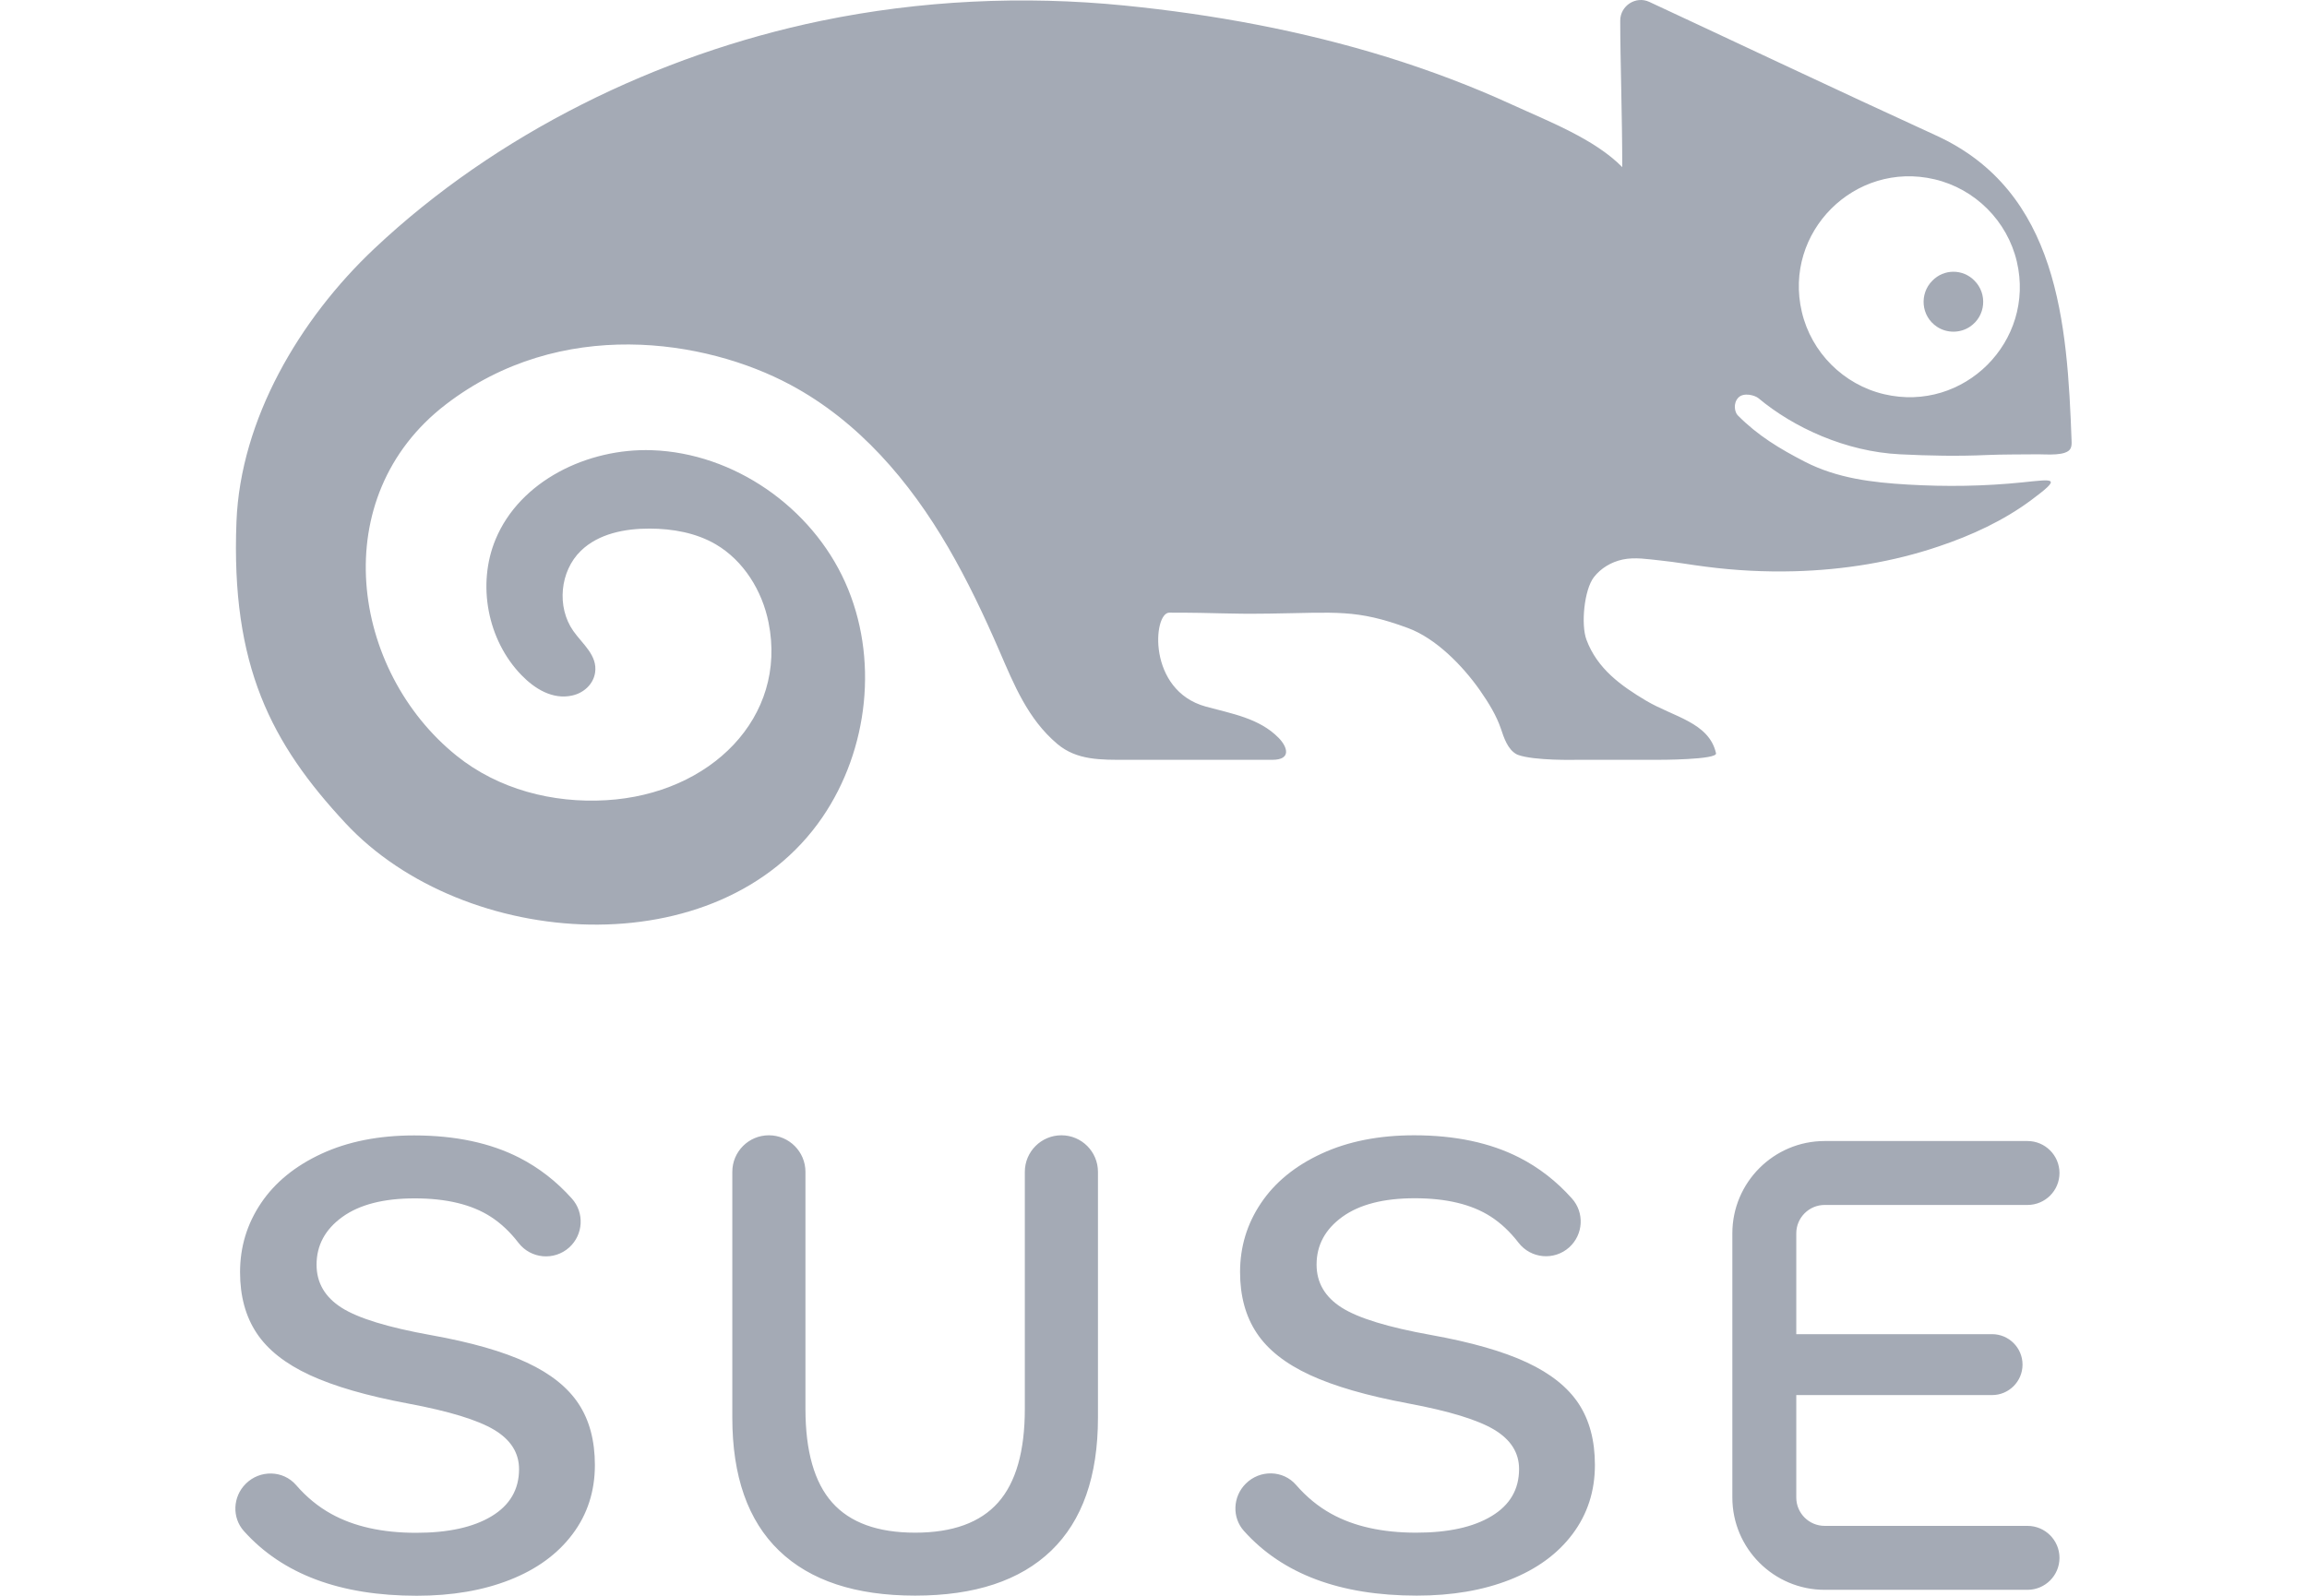
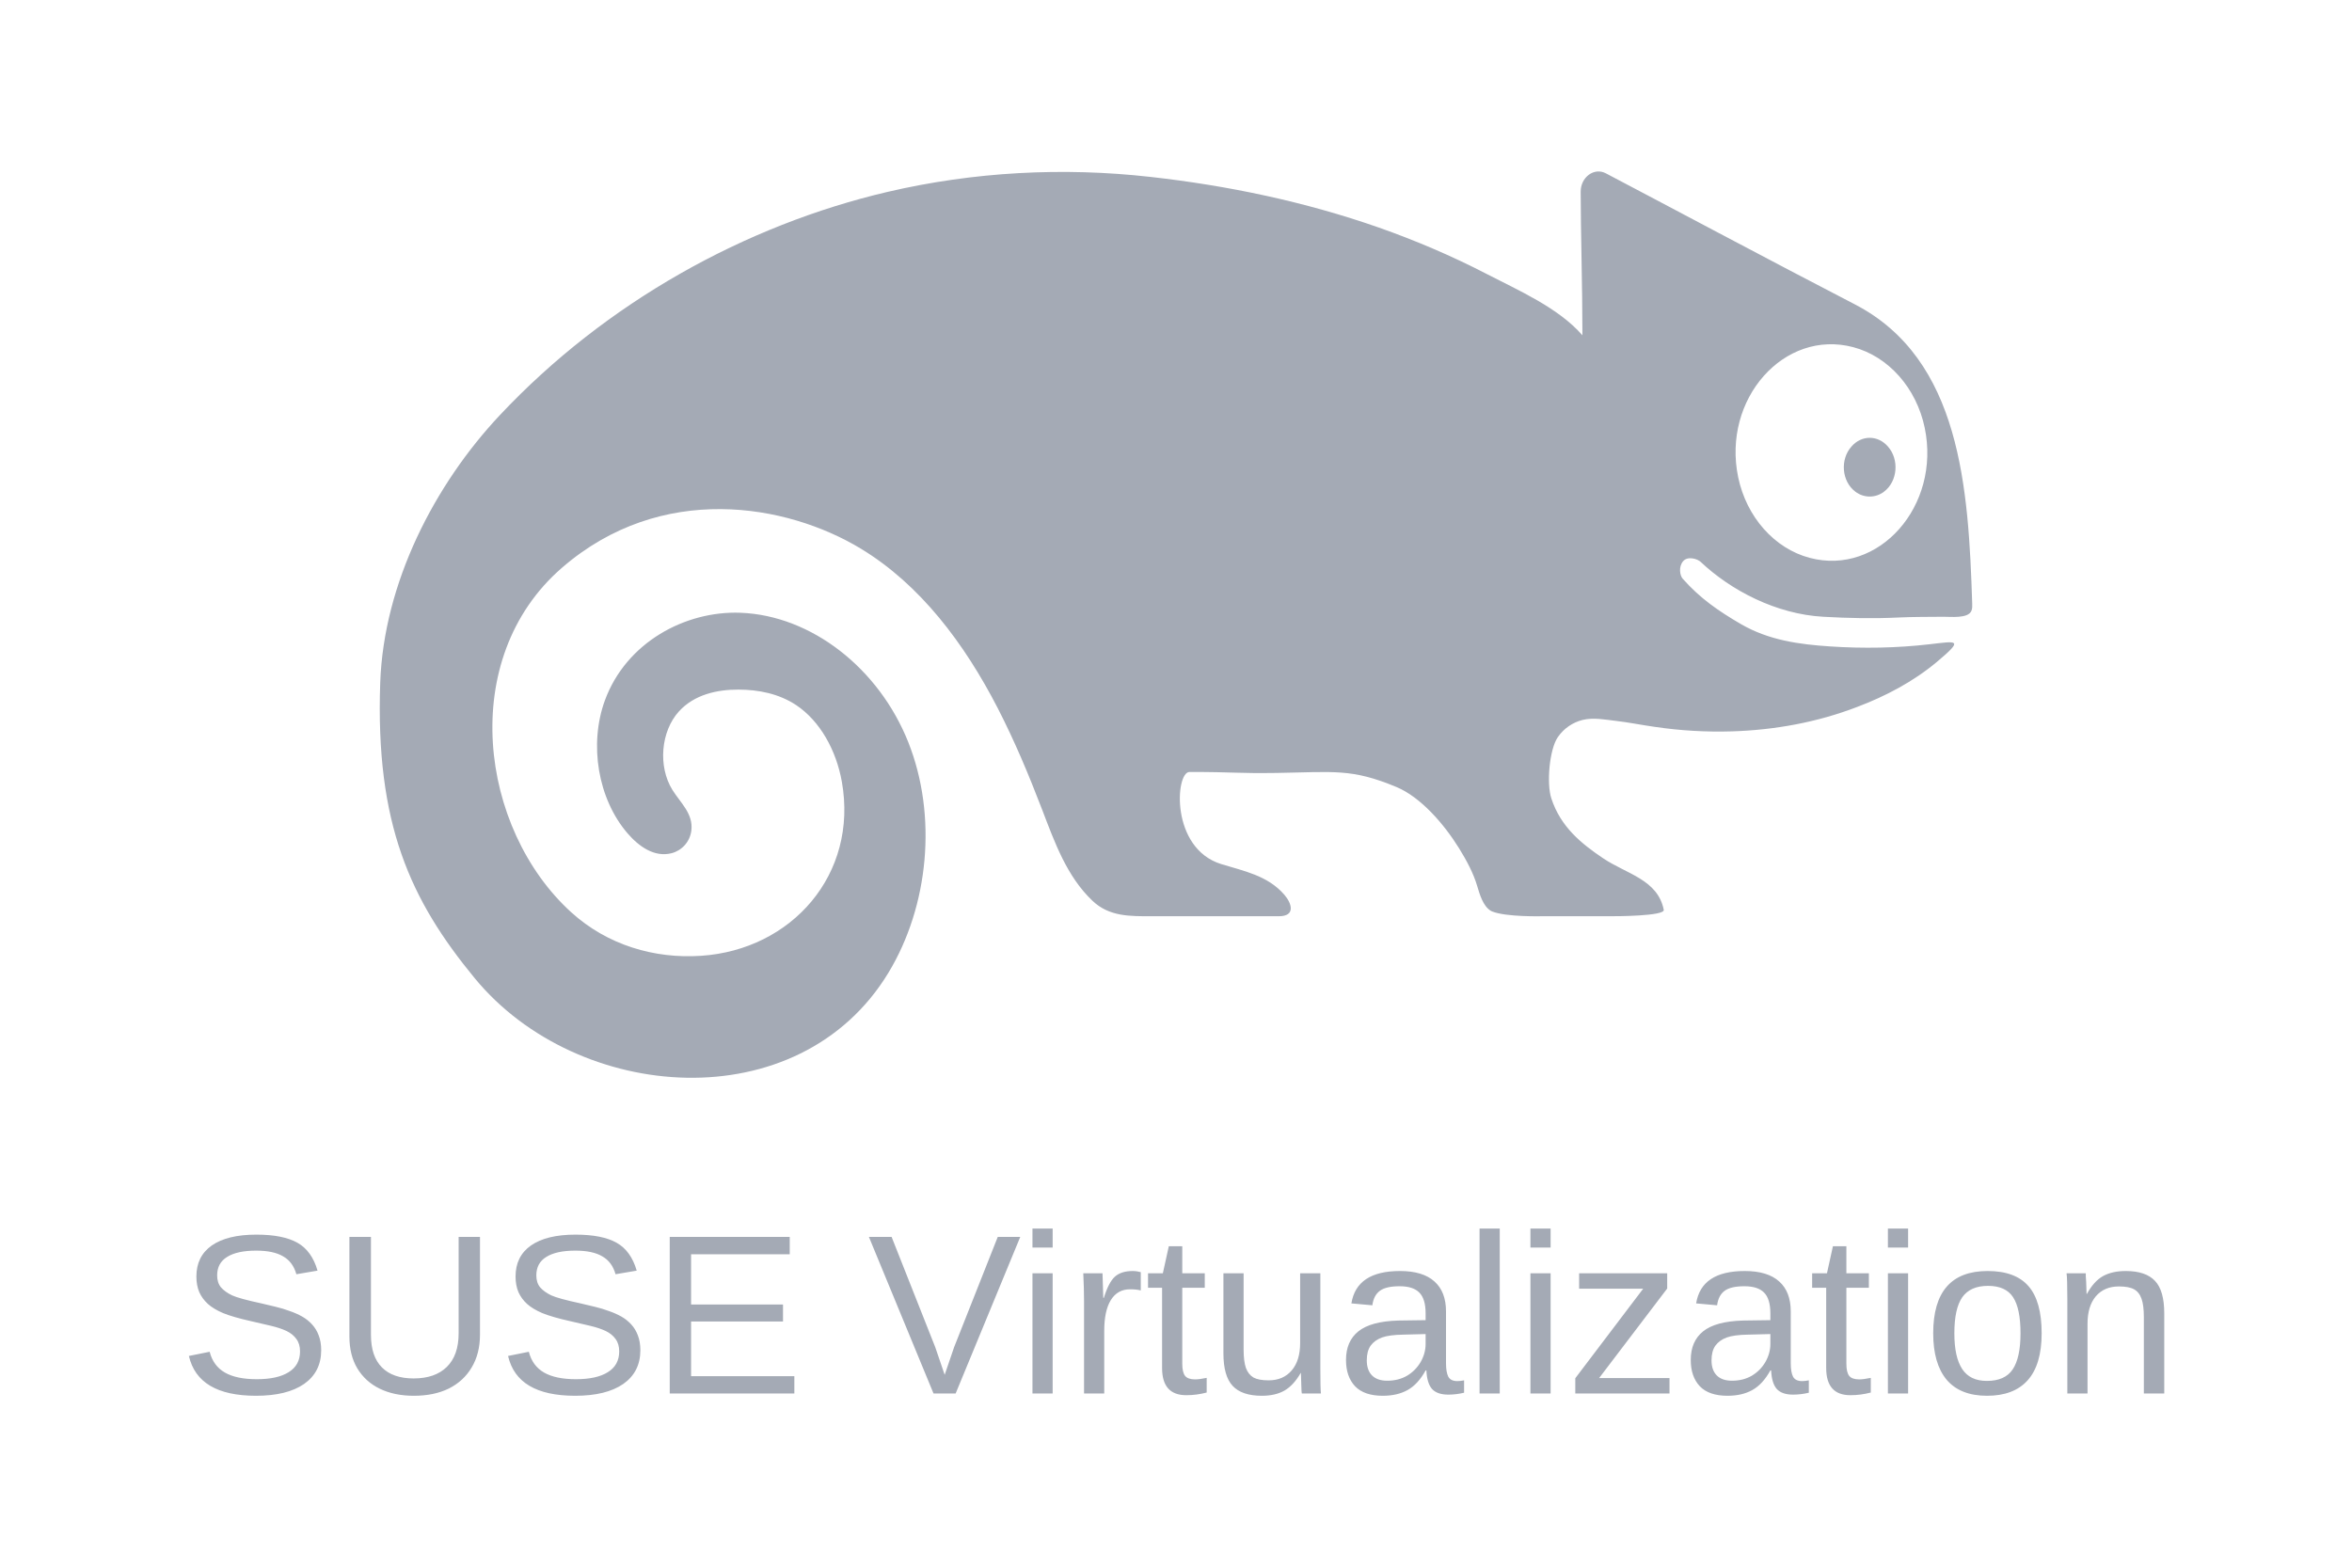
- <svg xmlns="http://www.w3.org/2000/svg" version="1.1" x="0" y="0" width="185" height="128" viewBox="0 0 185 128" id="svg9">
+ <svg xmlns="http://www.w3.org/2000/svg" version="1.1" x="0" y="0" width="192" height="128" viewBox="0 0 192 128" id="svg9">
  <defs id="defs13" />
-   <g id="Layer_1" transform="matrix(1.199937,0,0,1.199937,-15.5589,-34.4677)" style="fill:#a4aab5;fill-opacity:1">
-     <g id="g6" style="fill:#a4aab5;fill-opacity:1">
-       <path d="m 148.462,130.726 h -13.556 c -1.044,0 -1.896,-0.849 -1.896,-1.895 v -6.849 h 13.083 c 1.124,0 2.037,-0.911 2.037,-2.036 0,-1.125 -0.913,-2.036 -2.037,-2.036 H 133.01 v -6.739 c 0,-1.046 0.852,-1.898 1.896,-1.898 h 13.556 c 1.18,0 2.138,-0.955 2.138,-2.135 0,-1.18 -0.958,-2.138 -2.138,-2.138 h -13.556 c -3.399,0 -6.168,2.768 -6.168,6.171 v 17.66 c 0,3.401 2.769,6.169 6.168,6.169 h 13.556 c 1.18,0 2.138,-0.956 2.138,-2.136 0,-1.181 -0.958,-2.138 -2.138,-2.138 m -39.861,-12.761 c -2.865,-0.514 -4.858,-1.123 -5.974,-1.832 -1.116,-0.709 -1.675,-1.667 -1.675,-2.874 0,-1.296 0.573,-2.36 1.72,-3.19 1.147,-0.829 2.76,-1.244 4.844,-1.244 2.111,0 3.801,0.406 5.069,1.222 0.681,0.438 1.303,1.022 1.863,1.75 0.826,1.071 2.384,1.212 3.389,0.308 0.946,-0.854 1.029,-2.319 0.177,-3.268 -1.027,-1.149 -2.197,-2.059 -3.507,-2.728 -1.946,-0.995 -4.292,-1.493 -7.036,-1.493 -2.355,0 -4.414,0.408 -6.177,1.222 -1.765,0.813 -3.118,1.916 -4.051,3.303 -0.937,1.387 -1.404,2.927 -1.404,4.616 0,1.6 0.368,2.958 1.11,4.073 0.737,1.117 1.923,2.052 3.552,2.806 1.628,0.755 3.815,1.388 6.562,1.901 2.746,0.513 4.668,1.101 5.769,1.764 1.102,0.665 1.653,1.539 1.653,2.624 0,1.359 -0.611,2.408 -1.835,3.146 -1.219,0.74 -2.902,1.109 -5.044,1.109 -2.263,0 -4.156,-0.422 -5.68,-1.267 -0.87,-0.483 -1.649,-1.123 -2.34,-1.92 -0.868,-1.008 -2.424,-1.031 -3.364,-0.091 l -0.009,0.009 c -0.86,0.859 -0.926,2.251 -0.114,3.155 2.582,2.883 6.434,4.322 11.551,4.322 2.354,0 4.428,-0.354 6.224,-1.063 1.795,-0.708 3.189,-1.726 4.185,-3.054 0.997,-1.328 1.494,-2.867 1.494,-4.617 0,-1.629 -0.362,-2.993 -1.086,-4.095 -0.725,-1.1 -1.877,-2.021 -3.462,-2.76 -1.583,-0.74 -3.719,-1.35 -6.404,-1.834 m -66.83,0.01 c -2.866,-0.516 -4.858,-1.123 -5.975,-1.832 -1.116,-0.711 -1.674,-1.668 -1.674,-2.876 0,-1.296 0.574,-2.36 1.72,-3.19 1.147,-0.828 2.76,-1.244 4.843,-1.244 2.11,0 3.8,0.407 5.068,1.222 0.683,0.438 1.304,1.022 1.864,1.752 0.825,1.07 2.384,1.21 3.39,0.307 0.946,-0.856 1.028,-2.319 0.176,-3.269 -1.027,-1.148 -2.198,-2.057 -3.507,-2.728 -1.946,-0.995 -4.293,-1.492 -7.037,-1.492 -2.354,0 -4.412,0.407 -6.177,1.221 -1.765,0.815 -3.116,1.917 -4.051,3.303 -0.935,1.389 -1.402,2.927 -1.402,4.617 0,1.599 0.368,2.958 1.108,4.072 0.739,1.118 1.924,2.053 3.553,2.807 1.629,0.754 3.816,1.387 6.561,1.901 2.746,0.513 4.669,1.101 5.771,1.765 1.1,0.662 1.652,1.538 1.652,2.623 0,1.358 -0.612,2.407 -1.833,3.146 -1.222,0.74 -2.904,1.109 -5.045,1.109 -2.264,0 -4.157,-0.422 -5.68,-1.268 -0.871,-0.483 -1.65,-1.123 -2.339,-1.92 -0.868,-1.007 -2.427,-1.031 -3.367,-0.09 l -0.008,0.009 c -0.86,0.858 -0.925,2.251 -0.115,3.155 2.583,2.882 6.434,4.322 11.553,4.322 2.353,0 4.427,-0.355 6.222,-1.064 1.796,-0.708 3.19,-1.727 4.186,-3.054 0.997,-1.326 1.494,-2.867 1.494,-4.617 0,-1.628 -0.362,-2.993 -1.087,-4.094 -0.724,-1.101 -1.876,-2.021 -3.462,-2.76 -1.583,-0.741 -3.717,-1.351 -6.402,-1.833 M 86.342,107.06 v 16.427 c 0,3.922 -1.04,6.886 -3.121,8.893 -2.083,2.006 -5.114,3.008 -9.096,3.008 -3.983,0 -7.016,-1.002 -9.097,-3.008 -2.081,-2.007 -3.122,-4.971 -3.122,-8.893 V 107.06 c 0,-1.35 1.094,-2.444 2.443,-2.444 1.348,0 2.445,1.094 2.445,2.444 v 15.839 c 0,2.836 0.595,4.925 1.787,6.267 1.192,1.342 3.038,2.014 5.544,2.014 2.504,0 4.351,-0.672 5.543,-2.014 1.192,-1.342 1.787,-3.431 1.787,-6.267 V 107.06 c 0,-1.35 1.095,-2.444 2.445,-2.444 1.348,0 2.442,1.094 2.442,2.444" fill="#0c322c" id="path2" style="fill:#a4aab5;fill-opacity:1" />
-       <path d="m 144.609,50.569 c -0.657,0.436 -1.538,0.437 -2.195,0 -1.079,-0.716 -1.182,-2.211 -0.312,-3.079 0.772,-0.8 2.046,-0.8 2.819,-0.001 0.868,0.868 0.763,2.364 -0.312,3.08 m 3.14,-4.361 c 1.252,5.329 -3.537,10.121 -8.866,8.869 -2.712,-0.637 -4.868,-2.79 -5.502,-5.503 -1.251,-5.326 3.536,-10.114 8.864,-8.865 2.711,0.633 4.865,2.786 5.504,5.499 m -35.882,28.659 c 0.612,0.876 1.116,1.721 1.402,2.566 0.2,0.602 0.456,1.393 1.05,1.711 0.034,0.018 0.062,0.033 0.097,0.044 1.087,0.396 3.884,0.329 3.884,0.329 h 5.142 c 0.439,0.007 4.301,-0.004 4.205,-0.437 -0.463,-2.066 -2.855,-2.434 -4.671,-3.515 -1.679,-1 -3.266,-2.133 -3.99,-4.082 -0.374,-1.006 -0.152,-3.327 0.496,-4.173 0.473,-0.61 1.165,-1.016 1.916,-1.18 0.827,-0.177 1.687,-0.024 2.518,0.06 1.021,0.104 2.032,0.289 3.049,0.416 1.969,0.256 3.953,0.359 5.936,0.305 3.274,-0.091 6.555,-0.613 9.658,-1.67 2.165,-0.728 4.299,-1.711 6.141,-3.078 2.094,-1.557 1.546,-1.41 -0.577,-1.193 -2.542,0.261 -5.108,0.297 -7.656,0.147 -2.379,-0.138 -4.724,-0.418 -6.877,-1.524 -1.696,-0.874 -3.151,-1.75 -4.492,-3.105 -0.201,-0.204 -0.327,-0.802 0.041,-1.183 0.356,-0.371 1.113,-0.155 1.346,0.041 2.344,1.96 5.837,3.572 9.457,3.748 1.955,0.097 3.861,0.135 5.819,0.047 0.977,-0.044 2.457,-0.037 3.435,-0.047 0.508,-0.006 1.889,0.139 2.147,-0.397 0.077,-0.157 0.071,-0.338 0.065,-0.513 -0.288,-7.829 -0.867,-16.663 -9.061,-20.406 -6.114,-2.796 -15.281,-7.127 -19.152,-8.924 -0.9,-0.425 -1.95,0.249 -1.95,1.248 0,2.616 0.135,6.374 0.135,9.794 -1.854,-1.89 -4.978,-3.081 -7.359,-4.174 -2.702,-1.241 -5.495,-2.29 -8.332,-3.175 -5.72,-1.771 -11.636,-2.861 -17.586,-3.454 -6.746,-0.672 -13.608,-0.35 -20.257,1.022 -10.942,2.27 -21.698,7.534 -29.864,15.229 -5.013,4.724 -8.946,11.436 -9.213,18.25 -0.379,9.643 2.322,14.823 7.289,20.16 7.919,8.506 24.962,9.696 31.864,-0.39 3.103,-4.542 3.78,-10.701 1.525,-15.718 -2.252,-5.017 -7.433,-8.643 -12.927,-8.827 -4.264,-0.14 -8.805,2.027 -10.438,5.969 -1.247,3.009 -0.537,6.728 1.732,9.066 0.884,0.913 2.081,1.657 3.391,1.365 0.769,-0.17 1.414,-0.75 1.531,-1.532 0.172,-1.154 -0.839,-1.902 -1.459,-2.788 -1.121,-1.599 -0.894,-3.997 0.51,-5.356 1.184,-1.147 2.938,-1.486 4.587,-1.483 1.534,0.003 3.104,0.279 4.429,1.053 1.861,1.094 3.099,3.099 3.524,5.22 1.279,6.333 -3.869,11.479 -10.851,11.884 -3.571,0.212 -7.207,-0.728 -9.995,-2.972 -7.06,-5.679 -8.79,-17.288 -0.718,-23.486 7.659,-5.882 17.331,-4.366 23.03,-1.309 4.565,2.445 7.966,6.447 10.543,10.871 1.292,2.224 2.394,4.548 3.417,6.911 0.984,2.27 1.902,4.558 3.871,6.222 1.304,1.103 2.911,1.063 4.619,1.063 h 9.746 c 1.322,0 1.002,-0.882 0.428,-1.467 -1.292,-1.32 -3.148,-1.619 -4.868,-2.092 -3.926,-1.08 -3.526,-6.279 -2.44,-6.279 3.513,0 3.624,0.104 6.7,0.063 4.442,-0.06 5.783,-0.318 9.254,0.967 1.858,0.687 3.642,2.502 4.804,4.158" fill="#30ba78" id="path4" style="fill:#a4aab5;fill-opacity:1" />
+   <g id="g20" style="display:inline">
+     <g id="g19">
+       <g id="g1">
+         <path d="m 153.791,40.15 c -0.696,0.523 -1.628,0.523 -2.327,0 -1.142,-0.857 -1.252,-2.648 -0.33,-3.683 0.819,-0.958 2.168,-0.958 2.987,-0.002 0.92,1.037 0.808,2.829 -0.33,3.685 m 3.329,-5.22 c 1.328,6.38 -3.749,12.117 -9.396,10.617 -2.875,-0.762 -5.157,-3.34 -5.833,-6.586 -1.324,-6.376 3.75,-12.109 9.396,-10.615 2.873,0.76 5.157,3.336 5.833,6.584 m -38.023,34.313 c 0.645,1.047 1.181,2.059 1.482,3.072 0.213,0.719 0.487,1.667 1.114,2.048 0.035,0.021 0.066,0.041 0.103,0.052 1.152,0.474 4.115,0.394 4.115,0.394 h 5.449 c 0.466,0.008 4.56,-0.006 4.457,-0.523 -0.494,-2.473 -3.025,-2.916 -4.952,-4.21 -1.776,-1.197 -3.462,-2.553 -4.225,-4.886 -0.399,-1.205 -0.163,-3.983 0.523,-4.995 0.5,-0.732 1.238,-1.218 2.031,-1.414 0.879,-0.212 1.79,-0.029 2.669,0.072 1.083,0.124 2.153,0.346 3.233,0.497 2.084,0.307 4.189,0.429 6.29,0.365 3.468,-0.109 6.945,-0.732 10.233,-1.999 2.296,-0.87 4.557,-2.048 6.509,-3.685 2.218,-1.863 1.635,-1.688 -0.614,-1.428 -2.693,0.311 -5.41,0.357 -8.111,0.177 -2.521,-0.165 -5.007,-0.501 -7.288,-1.824 -1.795,-1.047 -3.338,-2.096 -4.762,-3.718 -0.213,-0.245 -0.346,-0.96 0.045,-1.416 0.378,-0.443 1.18,-0.187 1.426,0.051 2.483,2.345 6.187,4.276 10.022,4.486 2.074,0.117 4.091,0.159 6.166,0.058 1.037,-0.054 2.602,-0.047 3.642,-0.058 0.537,-0.008 2,0.167 2.273,-0.476 0.083,-0.187 0.076,-0.402 0.069,-0.612 -0.304,-9.376 -0.918,-19.95 -9.602,-24.432 -6.479,-3.347 -16.193,-8.533 -20.296,-10.683 -0.951,-0.511 -2.063,0.297 -2.063,1.494 0,3.132 0.141,7.631 0.143,11.727 -1.965,-2.261 -5.276,-3.689 -7.798,-4.999 -2.865,-1.484 -5.823,-2.743 -8.832,-3.802 -6.058,-2.12 -12.328,-3.425 -18.633,-4.132 -7.152,-0.806 -14.424,-0.42 -21.465,1.224 -11.597,2.716 -22.996,9.016 -31.649,18.231 -5.312,5.653 -9.48,13.691 -9.762,21.848 -0.402,11.546 2.461,17.745 7.723,24.135 8.392,10.184 26.452,11.61 33.767,-0.466 3.291,-5.436 4.005,-12.809 1.616,-18.818 -2.388,-6.005 -7.879,-10.345 -13.7,-10.567 -4.517,-0.169 -9.33,2.427 -11.062,7.145 -1.321,3.604 -0.569,8.057 1.837,10.854 0.937,1.092 2.206,1.986 3.592,1.636 0.817,-0.206 1.499,-0.899 1.623,-1.836 0.182,-1.381 -0.887,-2.277 -1.546,-3.338 -1.188,-1.914 -0.947,-4.787 0.54,-6.413 1.255,-1.374 3.114,-1.78 4.861,-1.774 1.627,0.004 3.29,0.332 4.693,1.259 1.972,1.311 3.283,3.713 3.737,6.25 1.353,7.583 -4.103,13.743 -11.501,14.227 -3.785,0.253 -7.637,-0.87 -10.591,-3.557 -7.482,-6.8 -9.315,-20.698 -0.763,-28.118 8.118,-7.043 18.367,-5.228 24.409,-1.568 4.835,2.928 8.44,7.719 11.17,13.015 1.371,2.664 2.538,5.448 3.621,8.274 1.042,2.718 2.017,5.457 4.103,7.449 1.381,1.321 3.085,1.274 4.894,1.274 h 10.326 c 1.403,0 1.061,-1.057 0.456,-1.756 -1.369,-1.581 -3.336,-1.939 -5.157,-2.504 -4.163,-1.294 -3.738,-7.52 -2.586,-7.52 3.721,0 3.838,0.126 7.098,0.08 4.705,-0.074 6.129,-0.383 9.808,1.154 1.967,0.824 3.857,2.996 5.09,4.981" fill="#30ba78" id="path3" style="fill:#a4aab5;fill-opacity:1;stroke-width:0.878" />
+         <text xml:space="preserve" style="font-size:12.416px;writing-mode:lr-tb;direction:ltr;fill:#a4aab5;fill-opacity:1;fill-rule:evenodd;stroke-width:0.878;stroke-dasharray:none;stroke-opacity:0.496" x="149.122" y="68.819" id="text35" transform="scale(1.04912,0.9531796)">
+           <tspan id="tspan35" x="149.122" y="68.819" style="fill:#a4aab5;fill-opacity:1;stroke-width:0.878" />
+         </text>
+         <text xml:space="preserve" style="font-style:normal;font-variant:normal;font-weight:normal;font-stretch:normal;font-size:18.667px;font-family:Arial;-inkscape-font-specification:'Arial, Normal';font-variant-ligatures:normal;font-variant-caps:normal;font-variant-numeric:normal;font-variant-east-asian:normal;writing-mode:lr-tb;direction:ltr;fill:#a4aab5;fill-opacity:1;stroke-width:0.878;stroke-opacity:0.496" x="14.502" y="114.308" id="text1" transform="scale(1.004674,0.9953473)">
+           <tspan id="tspan1" x="14.502" y="114.308" style="font-style:normal;font-variant:normal;font-weight:normal;font-stretch:normal;font-size:18.667px;font-family:Arial;-inkscape-font-specification:'Arial, Normal';font-variant-ligatures:normal;font-variant-caps:normal;font-variant-numeric:normal;font-variant-east-asian:normal;fill:#a4aab5;fill-opacity:1;stroke-width:0.878">SUSE Virtualization</tspan>
+         </text>
+         <text xml:space="preserve" style="font-size:24.833px;font-family:Sans;-inkscape-font-specification:'Sans, Normal';writing-mode:lr-tb;direction:ltr;fill:#a4aab5;fill-opacity:1;stroke-width:0.878;stroke-opacity:0.496" x="126.333" y="48.878" id="text2" transform="scale(1.04912,0.9531796)">
+           <tspan id="tspan2" x="126.333" y="48.878" style="fill:#a4aab5;fill-opacity:1;stroke-width:0.878" />
+         </text>
+         <text xml:space="preserve" style="font-size:24.833px;font-family:Sans;-inkscape-font-specification:'Sans, Normal';writing-mode:lr-tb;direction:ltr;fill:#a4aab5;fill-opacity:1;stroke-width:0.878;stroke-opacity:0.496" x="276.957" y="156.772" id="text3" transform="scale(1.04912,0.9531796)">
+           <tspan id="tspan3" x="276.957" y="156.772" style="fill:#a4aab5;fill-opacity:1;stroke-width:0.878" />
+         </text>
+       </g>
    </g>
  </g>
</svg>
